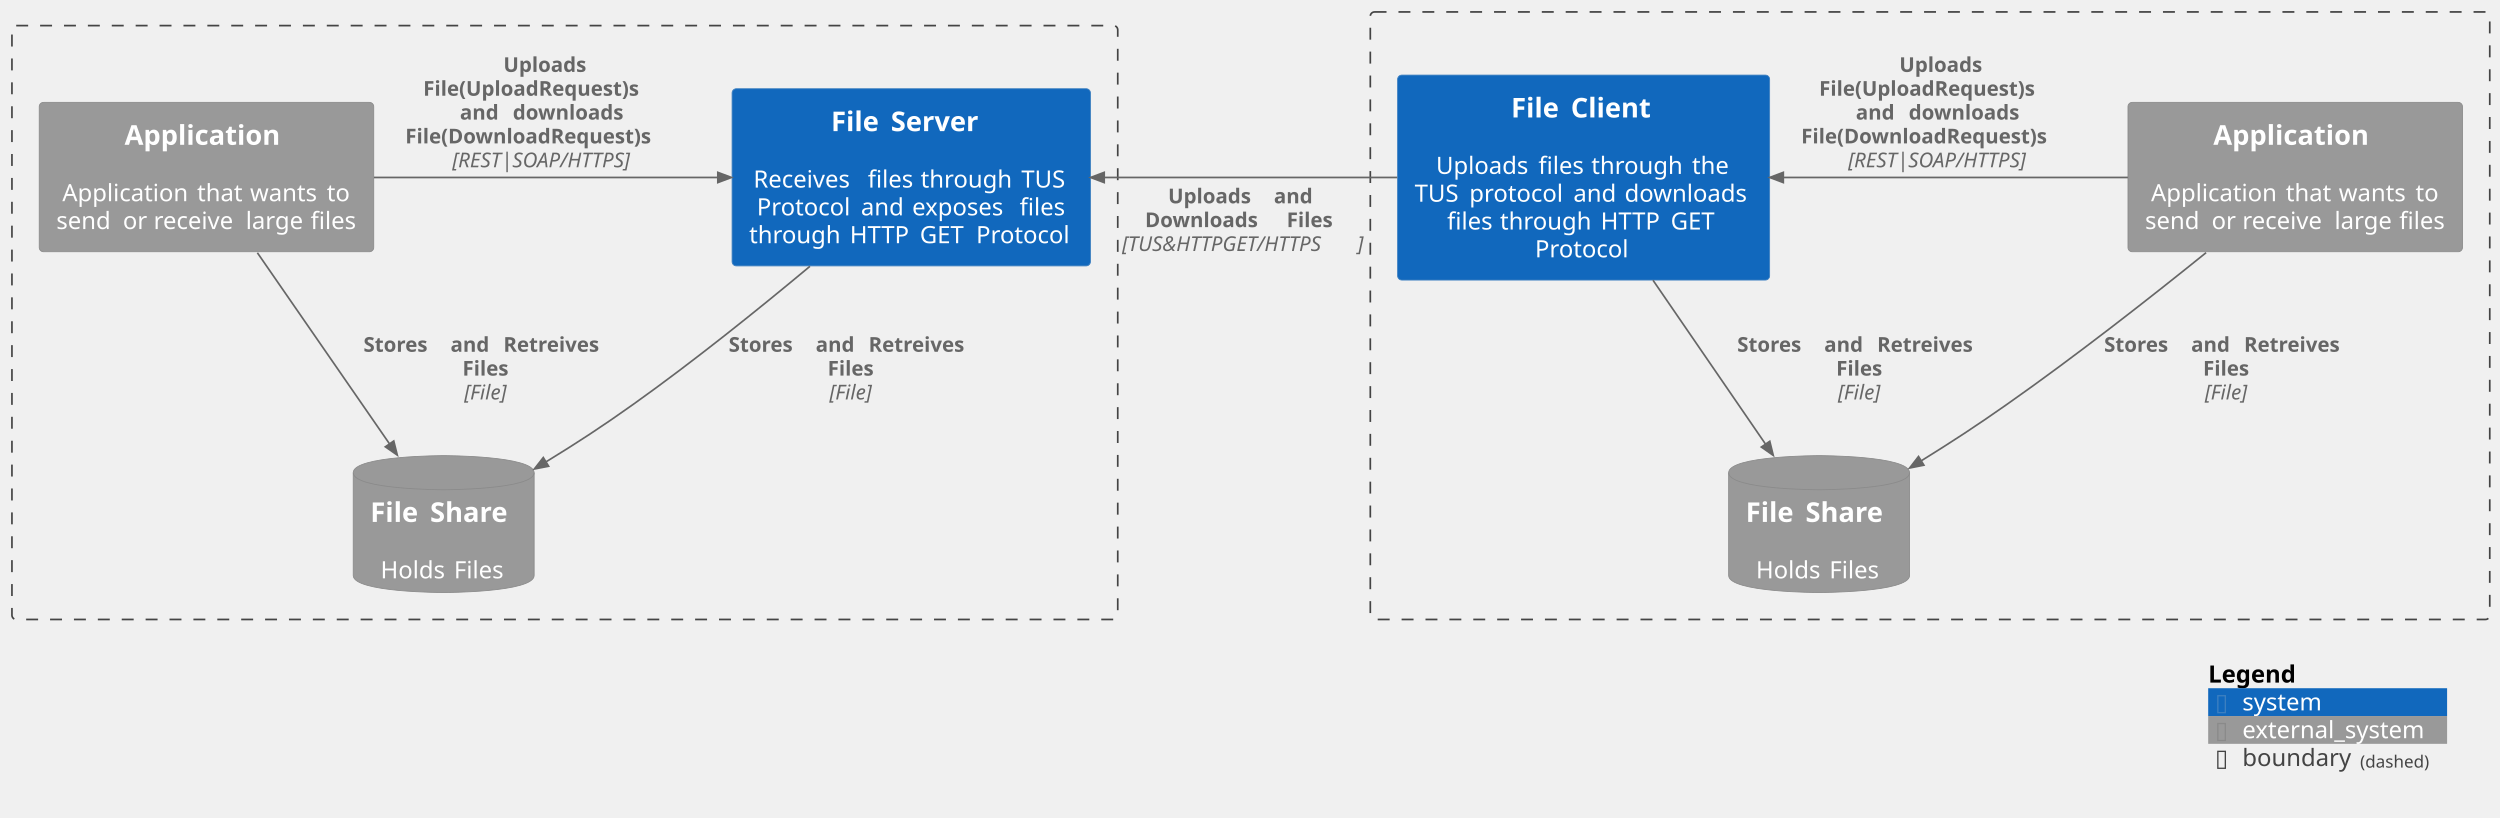
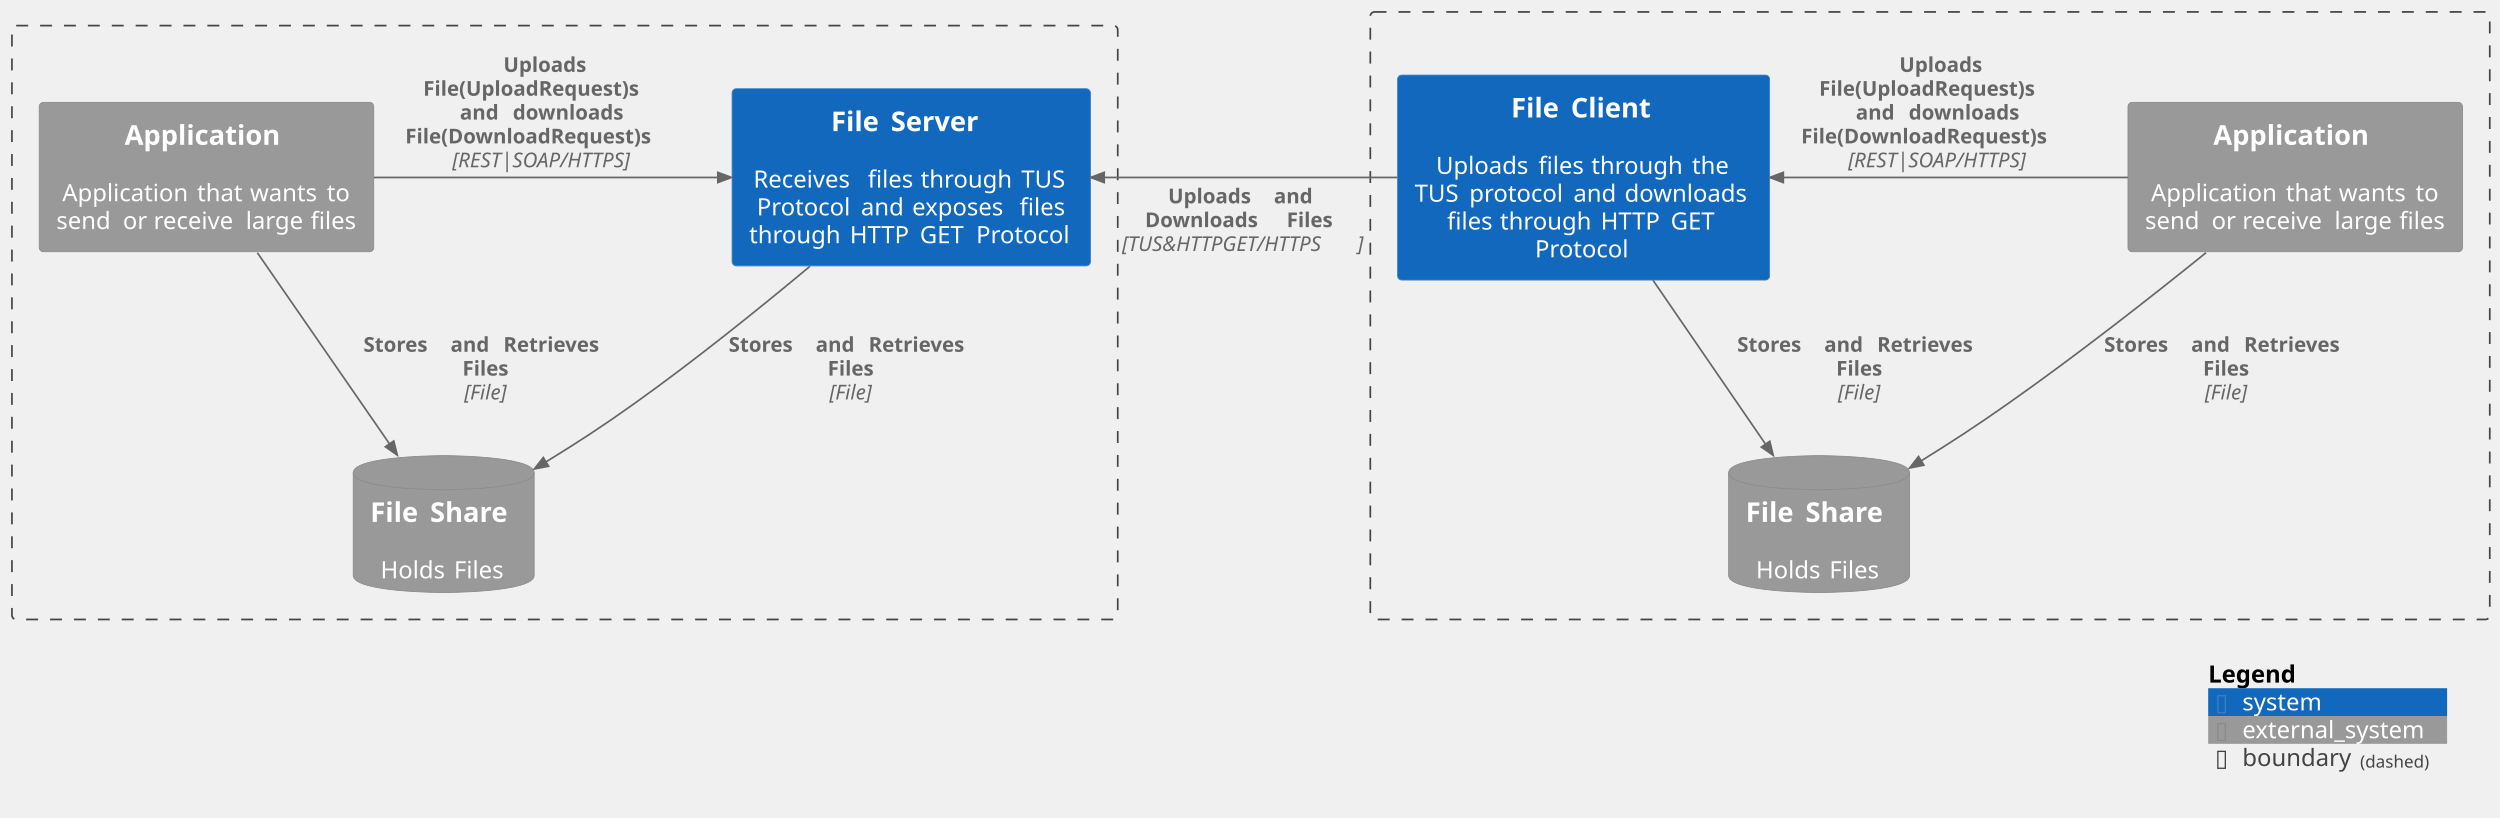
<svg xmlns="http://www.w3.org/2000/svg" contentStyleType="text/css" height="479px" preserveAspectRatio="none" style="width:1465px;height:479px;background:#FFFFFF;" version="1.1" viewBox="0 0 1465 479" width="1465px" zoomAndPan="magnify">
  <defs />
  <g>
    <g id="cluster_b0">
      <rect fill="none" height="348" rx="2.5" ry="2.5" style="stroke:#444444;stroke-width:1.0;stroke-dasharray:7.0,7.0;" width="648" x="7" y="15" />
      <text fill="#444444" font-family="sans-serif" font-size="16" font-weight="bold" lengthAdjust="spacing" textLength="6" x="328" y="31.852"> </text>
    </g>
    <g id="cluster_b1">
      <rect fill="none" height="356" rx="2.5" ry="2.5" style="stroke:#444444;stroke-width:1.0;stroke-dasharray:7.0,7.0;" width="656" x="803" y="7" />
      <text fill="#444444" font-family="sans-serif" font-size="16" font-weight="bold" lengthAdjust="spacing" textLength="6" x="1128" y="23.852"> </text>
    </g>
    <g id="elem_app0">
      <rect fill="#999999" height="87.516" rx="2.5" ry="2.5" style="stroke:#8A8A8A;stroke-width:0.5;" width="196" x="23" y="60" />
      <text fill="#FFFFFF" font-family="sans-serif" font-size="16" font-weight="bold" lengthAdjust="spacing" textLength="96" x="73" y="84.852">Application</text>
      <text fill="#FFFFFF" font-family="sans-serif" font-size="14" lengthAdjust="spacing" textLength="4" x="119" y="101.62"> </text>
      <text fill="#FFFFFF" font-family="sans-serif" font-size="14" lengthAdjust="spacing" textLength="75" x="36.5" y="117.917">Application</text>
      <text fill="#FFFFFF" font-family="sans-serif" font-size="14" lengthAdjust="spacing" textLength="4" x="111.5" y="117.917"> </text>
      <text fill="#FFFFFF" font-family="sans-serif" font-size="14" lengthAdjust="spacing" textLength="27" x="115.5" y="117.917">that</text>
      <text fill="#FFFFFF" font-family="sans-serif" font-size="14" lengthAdjust="spacing" textLength="4" x="142.5" y="117.917"> </text>
      <text fill="#FFFFFF" font-family="sans-serif" font-size="14" lengthAdjust="spacing" textLength="41" x="146.5" y="117.917">wants</text>
      <text fill="#FFFFFF" font-family="sans-serif" font-size="14" lengthAdjust="spacing" textLength="4" x="187.5" y="117.917"> </text>
      <text fill="#FFFFFF" font-family="sans-serif" font-size="14" lengthAdjust="spacing" textLength="14" x="191.5" y="117.917">to</text>
      <text fill="#FFFFFF" font-family="sans-serif" font-size="14" lengthAdjust="spacing" textLength="35" x="33" y="134.214">send</text>
      <text fill="#FFFFFF" font-family="sans-serif" font-size="14" lengthAdjust="spacing" textLength="4" x="68" y="134.214"> </text>
      <text fill="#FFFFFF" font-family="sans-serif" font-size="14" lengthAdjust="spacing" textLength="14" x="72" y="134.214">or</text>
      <text fill="#FFFFFF" font-family="sans-serif" font-size="14" lengthAdjust="spacing" textLength="4" x="86" y="134.214"> </text>
      <text fill="#FFFFFF" font-family="sans-serif" font-size="14" lengthAdjust="spacing" textLength="50" x="90" y="134.214">receive</text>
      <text fill="#FFFFFF" font-family="sans-serif" font-size="14" lengthAdjust="spacing" textLength="4" x="140" y="134.214"> </text>
      <text fill="#FFFFFF" font-family="sans-serif" font-size="14" lengthAdjust="spacing" textLength="34" x="144" y="134.214">large</text>
      <text fill="#FFFFFF" font-family="sans-serif" font-size="14" lengthAdjust="spacing" textLength="4" x="178" y="134.214"> </text>
      <text fill="#FFFFFF" font-family="sans-serif" font-size="14" lengthAdjust="spacing" textLength="27" x="182" y="134.214">files</text>
    </g>
    <g id="elem_file0">
      <path d="M207,277 C207,267 260,267 260,267 C260,267 313,267 313,277 L313,337.219 C313,347.219 260,347.219 260,347.219 C260,347.219 207,347.219 207,337.219 L207,277 " fill="#999999" style="stroke:#8A8A8A;stroke-width:0.5;" />
      <path d="M207,277 C207,287 260,287 260,287 C260,287 313,287 313,277 " fill="none" style="stroke:#8A8A8A;stroke-width:0.5;" />
      <text fill="#FFFFFF" font-family="sans-serif" font-size="16" font-weight="bold" lengthAdjust="spacing" textLength="29" x="217" y="305.852">File</text>
      <text fill="#FFFFFF" font-family="sans-serif" font-size="16" font-weight="bold" lengthAdjust="spacing" textLength="6" x="246" y="305.852"> </text>
      <text fill="#FFFFFF" font-family="sans-serif" font-size="16" font-weight="bold" lengthAdjust="spacing" textLength="51" x="252" y="305.852">Share</text>
      <text fill="#FFFFFF" font-family="sans-serif" font-size="14" lengthAdjust="spacing" textLength="4" x="258" y="322.62"> </text>
      <text fill="#FFFFFF" font-family="sans-serif" font-size="14" lengthAdjust="spacing" textLength="39" x="223" y="338.917">Holds</text>
      <text fill="#FFFFFF" font-family="sans-serif" font-size="14" lengthAdjust="spacing" textLength="4" x="262" y="338.917"> </text>
      <text fill="#FFFFFF" font-family="sans-serif" font-size="14" lengthAdjust="spacing" textLength="31" x="266" y="338.917">Files</text>
    </g>
    <g id="elem_fs">
      <rect fill="#1168BD" height="103.812" rx="2.5" ry="2.5" style="stroke:#3C7FC0;stroke-width:0.5;" width="210" x="429" y="52" />
      <text fill="#FFFFFF" font-family="sans-serif" font-size="16" font-weight="bold" lengthAdjust="spacing" textLength="29" x="487" y="76.852">File</text>
      <text fill="#FFFFFF" font-family="sans-serif" font-size="16" font-weight="bold" lengthAdjust="spacing" textLength="6" x="516" y="76.852"> </text>
      <text fill="#FFFFFF" font-family="sans-serif" font-size="16" font-weight="bold" lengthAdjust="spacing" textLength="59" x="522" y="76.852">Server</text>
      <text fill="#FFFFFF" font-family="sans-serif" font-size="14" lengthAdjust="spacing" textLength="4" x="532" y="93.62"> </text>
      <text fill="#FFFFFF" font-family="sans-serif" font-size="14" lengthAdjust="spacing" textLength="63" x="441.5" y="109.917">Receives</text>
      <text fill="#FFFFFF" font-family="sans-serif" font-size="14" lengthAdjust="spacing" textLength="4" x="504.5" y="109.917"> </text>
      <text fill="#FFFFFF" font-family="sans-serif" font-size="14" lengthAdjust="spacing" textLength="27" x="508.5" y="109.917">files</text>
      <text fill="#FFFFFF" font-family="sans-serif" font-size="14" lengthAdjust="spacing" textLength="4" x="535.5" y="109.917"> </text>
      <text fill="#FFFFFF" font-family="sans-serif" font-size="14" lengthAdjust="spacing" textLength="55" x="539.5" y="109.917">through</text>
      <text fill="#FFFFFF" font-family="sans-serif" font-size="14" lengthAdjust="spacing" textLength="4" x="594.5" y="109.917"> </text>
      <text fill="#FFFFFF" font-family="sans-serif" font-size="14" lengthAdjust="spacing" textLength="28" x="598.5" y="109.917">TUS</text>
      <text fill="#FFFFFF" font-family="sans-serif" font-size="14" lengthAdjust="spacing" textLength="57" x="443.5" y="126.214">Protocol</text>
      <text fill="#FFFFFF" font-family="sans-serif" font-size="14" lengthAdjust="spacing" textLength="4" x="500.5" y="126.214"> </text>
      <text fill="#FFFFFF" font-family="sans-serif" font-size="14" lengthAdjust="spacing" textLength="26" x="504.5" y="126.214">and</text>
      <text fill="#FFFFFF" font-family="sans-serif" font-size="14" lengthAdjust="spacing" textLength="4" x="530.5" y="126.214"> </text>
      <text fill="#FFFFFF" font-family="sans-serif" font-size="14" lengthAdjust="spacing" textLength="59" x="534.5" y="126.214">exposes</text>
      <text fill="#FFFFFF" font-family="sans-serif" font-size="14" lengthAdjust="spacing" textLength="4" x="593.5" y="126.214"> </text>
      <text fill="#FFFFFF" font-family="sans-serif" font-size="14" lengthAdjust="spacing" textLength="27" x="597.5" y="126.214">files</text>
      <text fill="#FFFFFF" font-family="sans-serif" font-size="14" lengthAdjust="spacing" textLength="55" x="439" y="142.511">through</text>
      <text fill="#FFFFFF" font-family="sans-serif" font-size="14" lengthAdjust="spacing" textLength="4" x="494" y="142.511"> </text>
      <text fill="#FFFFFF" font-family="sans-serif" font-size="14" lengthAdjust="spacing" textLength="37" x="498" y="142.511">HTTP</text>
      <text fill="#FFFFFF" font-family="sans-serif" font-size="14" lengthAdjust="spacing" textLength="4" x="535" y="142.511"> </text>
      <text fill="#FFFFFF" font-family="sans-serif" font-size="14" lengthAdjust="spacing" textLength="29" x="539" y="142.511">GET</text>
      <text fill="#FFFFFF" font-family="sans-serif" font-size="14" lengthAdjust="spacing" textLength="4" x="568" y="142.511"> </text>
      <text fill="#FFFFFF" font-family="sans-serif" font-size="14" lengthAdjust="spacing" textLength="57" x="572" y="142.511">Protocol</text>
    </g>
    <g id="elem_fc">
      <rect fill="#1168BD" height="120.109" rx="2.5" ry="2.5" style="stroke:#3C7FC0;stroke-width:0.5;" width="218" x="819" y="44" />
      <text fill="#FFFFFF" font-family="sans-serif" font-size="16" font-weight="bold" lengthAdjust="spacing" textLength="29" x="885.5" y="68.852">File</text>
      <text fill="#FFFFFF" font-family="sans-serif" font-size="16" font-weight="bold" lengthAdjust="spacing" textLength="6" x="914.5" y="68.852"> </text>
      <text fill="#FFFFFF" font-family="sans-serif" font-size="16" font-weight="bold" lengthAdjust="spacing" textLength="50" x="920.5" y="68.852">Client</text>
      <text fill="#FFFFFF" font-family="sans-serif" font-size="14" lengthAdjust="spacing" textLength="4" x="926" y="85.62"> </text>
      <text fill="#FFFFFF" font-family="sans-serif" font-size="14" lengthAdjust="spacing" textLength="56" x="841.5" y="101.917">Uploads</text>
      <text fill="#FFFFFF" font-family="sans-serif" font-size="14" lengthAdjust="spacing" textLength="4" x="897.5" y="101.917"> </text>
      <text fill="#FFFFFF" font-family="sans-serif" font-size="14" lengthAdjust="spacing" textLength="27" x="901.5" y="101.917">files</text>
      <text fill="#FFFFFF" font-family="sans-serif" font-size="14" lengthAdjust="spacing" textLength="4" x="928.5" y="101.917"> </text>
      <text fill="#FFFFFF" font-family="sans-serif" font-size="14" lengthAdjust="spacing" textLength="55" x="932.5" y="101.917">through</text>
      <text fill="#FFFFFF" font-family="sans-serif" font-size="14" lengthAdjust="spacing" textLength="4" x="987.5" y="101.917"> </text>
      <text fill="#FFFFFF" font-family="sans-serif" font-size="14" lengthAdjust="spacing" textLength="23" x="991.5" y="101.917">the</text>
      <text fill="#FFFFFF" font-family="sans-serif" font-size="14" lengthAdjust="spacing" textLength="28" x="829" y="118.214">TUS</text>
      <text fill="#FFFFFF" font-family="sans-serif" font-size="14" lengthAdjust="spacing" textLength="4" x="857" y="118.214"> </text>
      <text fill="#FFFFFF" font-family="sans-serif" font-size="14" lengthAdjust="spacing" textLength="57" x="861" y="118.214">protocol</text>
      <text fill="#FFFFFF" font-family="sans-serif" font-size="14" lengthAdjust="spacing" textLength="4" x="918" y="118.214"> </text>
      <text fill="#FFFFFF" font-family="sans-serif" font-size="14" lengthAdjust="spacing" textLength="26" x="922" y="118.214">and</text>
      <text fill="#FFFFFF" font-family="sans-serif" font-size="14" lengthAdjust="spacing" textLength="4" x="948" y="118.214"> </text>
      <text fill="#FFFFFF" font-family="sans-serif" font-size="14" lengthAdjust="spacing" textLength="75" x="952" y="118.214">downloads</text>
      <text fill="#FFFFFF" font-family="sans-serif" font-size="14" lengthAdjust="spacing" textLength="27" x="848" y="134.511">files</text>
      <text fill="#FFFFFF" font-family="sans-serif" font-size="14" lengthAdjust="spacing" textLength="4" x="875" y="134.511"> </text>
      <text fill="#FFFFFF" font-family="sans-serif" font-size="14" lengthAdjust="spacing" textLength="55" x="879" y="134.511">through</text>
      <text fill="#FFFFFF" font-family="sans-serif" font-size="14" lengthAdjust="spacing" textLength="4" x="934" y="134.511"> </text>
      <text fill="#FFFFFF" font-family="sans-serif" font-size="14" lengthAdjust="spacing" textLength="37" x="938" y="134.511">HTTP</text>
      <text fill="#FFFFFF" font-family="sans-serif" font-size="14" lengthAdjust="spacing" textLength="4" x="975" y="134.511"> </text>
      <text fill="#FFFFFF" font-family="sans-serif" font-size="14" lengthAdjust="spacing" textLength="29" x="979" y="134.511">GET</text>
      <text fill="#FFFFFF" font-family="sans-serif" font-size="14" lengthAdjust="spacing" textLength="57" x="899.5" y="150.808">Protocol</text>
    </g>
    <g id="elem_app1">
      <rect fill="#999999" height="87.516" rx="2.5" ry="2.5" style="stroke:#8A8A8A;stroke-width:0.5;" width="196" x="1247" y="60" />
      <text fill="#FFFFFF" font-family="sans-serif" font-size="16" font-weight="bold" lengthAdjust="spacing" textLength="96" x="1297" y="84.852">Application</text>
      <text fill="#FFFFFF" font-family="sans-serif" font-size="14" lengthAdjust="spacing" textLength="4" x="1343" y="101.62"> </text>
      <text fill="#FFFFFF" font-family="sans-serif" font-size="14" lengthAdjust="spacing" textLength="75" x="1260.5" y="117.917">Application</text>
      <text fill="#FFFFFF" font-family="sans-serif" font-size="14" lengthAdjust="spacing" textLength="4" x="1335.5" y="117.917"> </text>
      <text fill="#FFFFFF" font-family="sans-serif" font-size="14" lengthAdjust="spacing" textLength="27" x="1339.5" y="117.917">that</text>
      <text fill="#FFFFFF" font-family="sans-serif" font-size="14" lengthAdjust="spacing" textLength="4" x="1366.5" y="117.917"> </text>
      <text fill="#FFFFFF" font-family="sans-serif" font-size="14" lengthAdjust="spacing" textLength="41" x="1370.5" y="117.917">wants</text>
      <text fill="#FFFFFF" font-family="sans-serif" font-size="14" lengthAdjust="spacing" textLength="4" x="1411.5" y="117.917"> </text>
      <text fill="#FFFFFF" font-family="sans-serif" font-size="14" lengthAdjust="spacing" textLength="14" x="1415.5" y="117.917">to</text>
      <text fill="#FFFFFF" font-family="sans-serif" font-size="14" lengthAdjust="spacing" textLength="35" x="1257" y="134.214">send</text>
      <text fill="#FFFFFF" font-family="sans-serif" font-size="14" lengthAdjust="spacing" textLength="4" x="1292" y="134.214"> </text>
      <text fill="#FFFFFF" font-family="sans-serif" font-size="14" lengthAdjust="spacing" textLength="14" x="1296" y="134.214">or</text>
      <text fill="#FFFFFF" font-family="sans-serif" font-size="14" lengthAdjust="spacing" textLength="4" x="1310" y="134.214"> </text>
      <text fill="#FFFFFF" font-family="sans-serif" font-size="14" lengthAdjust="spacing" textLength="50" x="1314" y="134.214">receive</text>
      <text fill="#FFFFFF" font-family="sans-serif" font-size="14" lengthAdjust="spacing" textLength="4" x="1364" y="134.214"> </text>
      <text fill="#FFFFFF" font-family="sans-serif" font-size="14" lengthAdjust="spacing" textLength="34" x="1368" y="134.214">large</text>
      <text fill="#FFFFFF" font-family="sans-serif" font-size="14" lengthAdjust="spacing" textLength="4" x="1402" y="134.214"> </text>
      <text fill="#FFFFFF" font-family="sans-serif" font-size="14" lengthAdjust="spacing" textLength="27" x="1406" y="134.214">files</text>
    </g>
    <g id="elem_file1">
      <path d="M1013,277 C1013,267 1066,267 1066,267 C1066,267 1119,267 1119,277 L1119,337.219 C1119,347.219 1066,347.219 1066,347.219 C1066,347.219 1013,347.219 1013,337.219 L1013,277 " fill="#999999" style="stroke:#8A8A8A;stroke-width:0.5;" />
      <path d="M1013,277 C1013,287 1066,287 1066,287 C1066,287 1119,287 1119,277 " fill="none" style="stroke:#8A8A8A;stroke-width:0.5;" />
      <text fill="#FFFFFF" font-family="sans-serif" font-size="16" font-weight="bold" lengthAdjust="spacing" textLength="29" x="1023" y="305.852">File</text>
      <text fill="#FFFFFF" font-family="sans-serif" font-size="16" font-weight="bold" lengthAdjust="spacing" textLength="6" x="1052" y="305.852"> </text>
      <text fill="#FFFFFF" font-family="sans-serif" font-size="16" font-weight="bold" lengthAdjust="spacing" textLength="51" x="1058" y="305.852">Share</text>
      <text fill="#FFFFFF" font-family="sans-serif" font-size="14" lengthAdjust="spacing" textLength="4" x="1064" y="322.62"> </text>
      <text fill="#FFFFFF" font-family="sans-serif" font-size="14" lengthAdjust="spacing" textLength="39" x="1029" y="338.917">Holds</text>
      <text fill="#FFFFFF" font-family="sans-serif" font-size="14" lengthAdjust="spacing" textLength="4" x="1068" y="338.917"> </text>
      <text fill="#FFFFFF" font-family="sans-serif" font-size="14" lengthAdjust="spacing" textLength="31" x="1072" y="338.917">Files</text>
    </g>
    <g id="link_app0_fs">
      <path d="M219.14,104 C282.24,104 356.17,104 420.64,104 " fill="none" id="app0-to-fs" style="stroke:#666666;stroke-width:1.0;" />
      <polygon fill="#666666" points="428.64,104,420.64,101,420.64,107,428.64,104" style="stroke:#666666;stroke-width:1.0;" />
      <text fill="#666666" font-family="sans-serif" font-size="12" font-weight="bold" lengthAdjust="spacing" textLength="58" x="295" y="42.139">Uploads</text>
      <text fill="#666666" font-family="sans-serif" font-size="12" font-weight="bold" lengthAdjust="spacing" textLength="152" x="248" y="56.107">File(UploadRequest)s</text>
      <text fill="#666666" font-family="sans-serif" font-size="12" font-weight="bold" lengthAdjust="spacing" textLength="27" x="269.5" y="70.076">and</text>
      <text fill="#666666" font-family="sans-serif" font-size="12" font-weight="bold" lengthAdjust="spacing" textLength="4" x="296.5" y="70.076"> </text>
      <text fill="#666666" font-family="sans-serif" font-size="12" font-weight="bold" lengthAdjust="spacing" textLength="78" x="300.5" y="70.076">downloads</text>
      <text fill="#666666" font-family="sans-serif" font-size="12" font-weight="bold" lengthAdjust="spacing" textLength="173" x="237.5" y="84.045">File(DownloadRequest)s</text>
      <text fill="#666666" font-family="sans-serif" font-size="12" font-style="italic" lengthAdjust="spacing" textLength="118" x="265" y="98.014">[REST|SOAP/HTTPS]</text>
    </g>
    <g id="link_app0_file0">
      <path d="M150.82,148.12 C175.15,183.3 204.691,226.009 228.271,260.119 " fill="none" id="app0-to-file0" style="stroke:#666666;stroke-width:1.0;" />
      <polygon fill="#666666" points="232.82,266.7,230.739,258.413,225.803,261.825,232.82,266.7" style="stroke:#666666;stroke-width:1.0;" />
      <text fill="#666666" font-family="sans-serif" font-size="12" font-weight="bold" lengthAdjust="spacing" textLength="47" x="213" y="206.139">Stores</text>
      <text fill="#666666" font-family="sans-serif" font-size="12" font-weight="bold" lengthAdjust="spacing" textLength="4" x="260" y="206.139"> </text>
      <text fill="#666666" font-family="sans-serif" font-size="12" font-weight="bold" lengthAdjust="spacing" textLength="27" x="264" y="206.139">and</text>
      <text fill="#666666" font-family="sans-serif" font-size="12" font-weight="bold" lengthAdjust="spacing" textLength="4" x="291" y="206.139"> </text>
-       <text fill="#666666" font-family="sans-serif" font-size="12" font-weight="bold" lengthAdjust="spacing" textLength="67" x="295" y="206.139">Retreives</text>
+       <text fill="#666666" font-family="sans-serif" font-size="12" font-weight="bold" lengthAdjust="spacing" textLength="67" x="295" y="206.139">Retrieves</text>
      <text fill="#666666" font-family="sans-serif" font-size="12" font-weight="bold" lengthAdjust="spacing" textLength="33" x="271" y="220.107">Files</text>
      <text fill="#666666" font-family="sans-serif" font-size="12" font-style="italic" lengthAdjust="spacing" textLength="31" x="272" y="234.076">[File]</text>
    </g>
    <g id="link_fs_file0">
      <path d="M474.63,156.05 C444.33,181.33 406.46,211.77 371,237 C352.6,250.09 338.562,259.252 319.932,270.662 " fill="none" id="fs-to-file0" style="stroke:#666666;stroke-width:1.0;" />
      <polygon fill="#666666" points="313.11,274.84,321.499,273.22,318.365,268.103,313.11,274.84" style="stroke:#666666;stroke-width:1.0;" />
      <text fill="#666666" font-family="sans-serif" font-size="12" font-weight="bold" lengthAdjust="spacing" textLength="47" x="427" y="206.139">Stores</text>
      <text fill="#666666" font-family="sans-serif" font-size="12" font-weight="bold" lengthAdjust="spacing" textLength="4" x="474" y="206.139"> </text>
      <text fill="#666666" font-family="sans-serif" font-size="12" font-weight="bold" lengthAdjust="spacing" textLength="27" x="478" y="206.139">and</text>
      <text fill="#666666" font-family="sans-serif" font-size="12" font-weight="bold" lengthAdjust="spacing" textLength="4" x="505" y="206.139"> </text>
-       <text fill="#666666" font-family="sans-serif" font-size="12" font-weight="bold" lengthAdjust="spacing" textLength="67" x="509" y="206.139">Retreives</text>
+       <text fill="#666666" font-family="sans-serif" font-size="12" font-weight="bold" lengthAdjust="spacing" textLength="67" x="509" y="206.139">Retrieves</text>
      <text fill="#666666" font-family="sans-serif" font-size="12" font-weight="bold" lengthAdjust="spacing" textLength="33" x="485" y="220.107">Files</text>
      <text fill="#666666" font-family="sans-serif" font-size="12" font-style="italic" lengthAdjust="spacing" textLength="31" x="486" y="234.076">[File]</text>
    </g>
    <g id="link_fs_fc">
      <path d="M647.07,104 C702.58,104 762.64,104 818.76,104 " fill="none" id="fs-backto-fc" style="stroke:#666666;stroke-width:1.0;" />
      <polygon fill="#666666" points="639.07,104,647.07,107,647.07,101,639.07,104" style="stroke:#666666;stroke-width:1.0;" />
      <text fill="#666666" font-family="sans-serif" font-size="12" font-weight="bold" lengthAdjust="spacing" textLength="58" x="684.5" y="119.139">Uploads</text>
      <text fill="#666666" font-family="sans-serif" font-size="12" font-weight="bold" lengthAdjust="spacing" textLength="4" x="742.5" y="119.139"> </text>
      <text fill="#666666" font-family="sans-serif" font-size="12" font-weight="bold" lengthAdjust="spacing" textLength="27" x="746.5" y="119.139">and</text>
      <text fill="#666666" font-family="sans-serif" font-size="12" font-weight="bold" lengthAdjust="spacing" textLength="79" x="671" y="133.107">Downloads</text>
      <text fill="#666666" font-family="sans-serif" font-size="12" font-weight="bold" lengthAdjust="spacing" textLength="4" x="750" y="133.107"> </text>
      <text fill="#666666" font-family="sans-serif" font-size="12" font-weight="bold" lengthAdjust="spacing" textLength="33" x="754" y="133.107">Files</text>
      <text fill="#666666" font-family="sans-serif" font-size="12" font-style="italic" lengthAdjust="spacing" textLength="134" x="657.5" y="147.076">[TUS&amp;HTTPGET/HTTPS</text>
      <text fill="#666666" font-family="sans-serif" font-size="12" font-style="italic" lengthAdjust="spacing" textLength="4" x="791.5" y="147.076"> </text>
      <text fill="#666666" font-family="sans-serif" font-size="12" font-style="italic" lengthAdjust="spacing" textLength="5" x="795.5" y="147.076">]</text>
    </g>
    <g id="link_fc_app1">
      <path d="M1045.02,104 C1110.05,104 1183.95,104 1246.95,104 " fill="none" id="fc-backto-app1" style="stroke:#666666;stroke-width:1.0;" />
      <polygon fill="#666666" points="1037.02,104,1045.02,107,1045.02,101,1037.02,104" style="stroke:#666666;stroke-width:1.0;" />
      <text fill="#666666" font-family="sans-serif" font-size="12" font-weight="bold" lengthAdjust="spacing" textLength="58" x="1113" y="42.139">Uploads</text>
      <text fill="#666666" font-family="sans-serif" font-size="12" font-weight="bold" lengthAdjust="spacing" textLength="152" x="1066" y="56.107">File(UploadRequest)s</text>
      <text fill="#666666" font-family="sans-serif" font-size="12" font-weight="bold" lengthAdjust="spacing" textLength="27" x="1087.5" y="70.076">and</text>
      <text fill="#666666" font-family="sans-serif" font-size="12" font-weight="bold" lengthAdjust="spacing" textLength="4" x="1114.5" y="70.076"> </text>
      <text fill="#666666" font-family="sans-serif" font-size="12" font-weight="bold" lengthAdjust="spacing" textLength="78" x="1118.5" y="70.076">downloads</text>
      <text fill="#666666" font-family="sans-serif" font-size="12" font-weight="bold" lengthAdjust="spacing" textLength="173" x="1055.5" y="84.045">File(DownloadRequest)s</text>
      <text fill="#666666" font-family="sans-serif" font-size="12" font-style="italic" lengthAdjust="spacing" textLength="118" x="1083" y="98.014">[REST|SOAP/HTTPS]</text>
    </g>
    <g id="link_app1_file1">
      <path d="M1292.78,148.05 C1259.91,174.57 1216.23,208.78 1176,237 C1157.82,249.75 1144.149,258.684 1125.829,270.044 " fill="none" id="app1-to-file1" style="stroke:#666666;stroke-width:1.0;" />
      <polygon fill="#666666" points="1119.03,274.26,1127.41,272.594,1124.248,267.494,1119.03,274.26" style="stroke:#666666;stroke-width:1.0;" />
      <text fill="#666666" font-family="sans-serif" font-size="12" font-weight="bold" lengthAdjust="spacing" textLength="47" x="1233" y="206.139">Stores</text>
      <text fill="#666666" font-family="sans-serif" font-size="12" font-weight="bold" lengthAdjust="spacing" textLength="4" x="1280" y="206.139"> </text>
      <text fill="#666666" font-family="sans-serif" font-size="12" font-weight="bold" lengthAdjust="spacing" textLength="27" x="1284" y="206.139">and</text>
      <text fill="#666666" font-family="sans-serif" font-size="12" font-weight="bold" lengthAdjust="spacing" textLength="4" x="1311" y="206.139"> </text>
-       <text fill="#666666" font-family="sans-serif" font-size="12" font-weight="bold" lengthAdjust="spacing" textLength="67" x="1315" y="206.139">Retreives</text>
+       <text fill="#666666" font-family="sans-serif" font-size="12" font-weight="bold" lengthAdjust="spacing" textLength="67" x="1315" y="206.139">Retrieves</text>
      <text fill="#666666" font-family="sans-serif" font-size="12" font-weight="bold" lengthAdjust="spacing" textLength="33" x="1291" y="220.107">Files</text>
      <text fill="#666666" font-family="sans-serif" font-size="12" font-style="italic" lengthAdjust="spacing" textLength="31" x="1292" y="234.076">[File]</text>
    </g>
    <g id="link_fc_file1">
      <path d="M968.66,164.22 C991.4,197.34 1014.582,231.105 1034.611,260.275 " fill="none" id="fc-to-file1" style="stroke:#666666;stroke-width:1.0;" />
      <polygon fill="#666666" points="1039.14,266.87,1037.085,258.577,1032.138,261.973,1039.14,266.87" style="stroke:#666666;stroke-width:1.0;" />
      <text fill="#666666" font-family="sans-serif" font-size="12" font-weight="bold" lengthAdjust="spacing" textLength="47" x="1018" y="206.139">Stores</text>
      <text fill="#666666" font-family="sans-serif" font-size="12" font-weight="bold" lengthAdjust="spacing" textLength="4" x="1065" y="206.139"> </text>
      <text fill="#666666" font-family="sans-serif" font-size="12" font-weight="bold" lengthAdjust="spacing" textLength="27" x="1069" y="206.139">and</text>
      <text fill="#666666" font-family="sans-serif" font-size="12" font-weight="bold" lengthAdjust="spacing" textLength="4" x="1096" y="206.139"> </text>
-       <text fill="#666666" font-family="sans-serif" font-size="12" font-weight="bold" lengthAdjust="spacing" textLength="67" x="1100" y="206.139">Retreives</text>
+       <text fill="#666666" font-family="sans-serif" font-size="12" font-weight="bold" lengthAdjust="spacing" textLength="67" x="1100" y="206.139">Retrieves</text>
      <text fill="#666666" font-family="sans-serif" font-size="12" font-weight="bold" lengthAdjust="spacing" textLength="33" x="1076" y="220.107">Files</text>
      <text fill="#666666" font-family="sans-serif" font-size="12" font-style="italic" lengthAdjust="spacing" textLength="31" x="1077" y="234.076">[File]</text>
    </g>
    <rect fill="none" height="16.297" style="stroke:none;stroke-width:1.0;" width="140" x="1294" y="387" />
    <text fill="#000000" font-family="sans-serif" font-size="14" font-weight="bold" lengthAdjust="spacing" textLength="59" x="1294" y="399.995">Legend</text>
    <text fill="#FFFFFF" font-family="sans-serif" font-size="14" lengthAdjust="spacing" textLength="4" x="1353" y="399.995"> </text>
    <rect fill="#1168BD" height="16.297" style="stroke:none;stroke-width:1.0;" width="140" x="1294" y="403.297" />
    <text fill="#3C7FC0" font-family="sans-serif" font-size="14" lengthAdjust="spacing" textLength="8" x="1298" y="416.292">▯</text>
    <text fill="#FFFFFF" font-family="sans-serif" font-size="14" lengthAdjust="spacing" textLength="4" x="1306" y="416.292"> </text>
    <text fill="#FFFFFF" font-family="sans-serif" font-size="14" lengthAdjust="spacing" textLength="50" x="1314" y="416.292">system</text>
    <text fill="#FFFFFF" font-family="sans-serif" font-size="14" lengthAdjust="spacing" textLength="4" x="1368" y="416.292"> </text>
    <rect fill="#999999" height="16.297" style="stroke:none;stroke-width:1.0;" width="140" x="1294" y="419.594" />
    <text fill="#8A8A8A" font-family="sans-serif" font-size="14" lengthAdjust="spacing" textLength="8" x="1298" y="432.589">▯</text>
    <text fill="#FFFFFF" font-family="sans-serif" font-size="14" lengthAdjust="spacing" textLength="4" x="1306" y="432.589"> </text>
    <text fill="#FFFFFF" font-family="sans-serif" font-size="14" lengthAdjust="spacing" textLength="112" x="1314" y="432.589">external_system</text>
    <text fill="#FFFFFF" font-family="sans-serif" font-size="14" lengthAdjust="spacing" textLength="4" x="1430" y="432.589"> </text>
    <rect fill="none" height="16.297" style="stroke:none;stroke-width:1.0;" width="140" x="1294" y="435.891" />
    <text fill="#444444" font-family="sans-serif" font-size="14" lengthAdjust="spacing" textLength="8" x="1298" y="448.886">▯</text>
    <text fill="#FFFFFF" font-family="sans-serif" font-size="14" lengthAdjust="spacing" textLength="4" x="1306" y="448.886"> </text>
    <text fill="#444444" font-family="sans-serif" font-size="14" lengthAdjust="spacing" textLength="65" x="1314" y="448.886">boundary</text>
    <text fill="#444444" font-family="sans-serif" font-size="10" lengthAdjust="spacing" textLength="43" x="1383" y="449.829">(dashed)</text>
    <text fill="#FFFFFF" font-family="sans-serif" font-size="14" lengthAdjust="spacing" textLength="4" x="1426" y="448.886"> </text>
    <line style="stroke:none;stroke-width:1.0;" x1="1294" x2="1434" y1="387" y2="387" />
    <line style="stroke:none;stroke-width:1.0;" x1="1294" x2="1434" y1="403.297" y2="403.297" />
    <line style="stroke:none;stroke-width:1.0;" x1="1294" x2="1434" y1="419.594" y2="419.594" />
    <line style="stroke:none;stroke-width:1.0;" x1="1294" x2="1434" y1="435.891" y2="435.891" />
    <line style="stroke:none;stroke-width:1.0;" x1="1294" x2="1434" y1="452.188" y2="452.188" />
    <line style="stroke:none;stroke-width:1.0;" x1="1294" x2="1294" y1="387" y2="452.188" />
    <line style="stroke:none;stroke-width:1.0;" x1="1434" x2="1434" y1="387" y2="452.188" />
  </g>
</svg>
